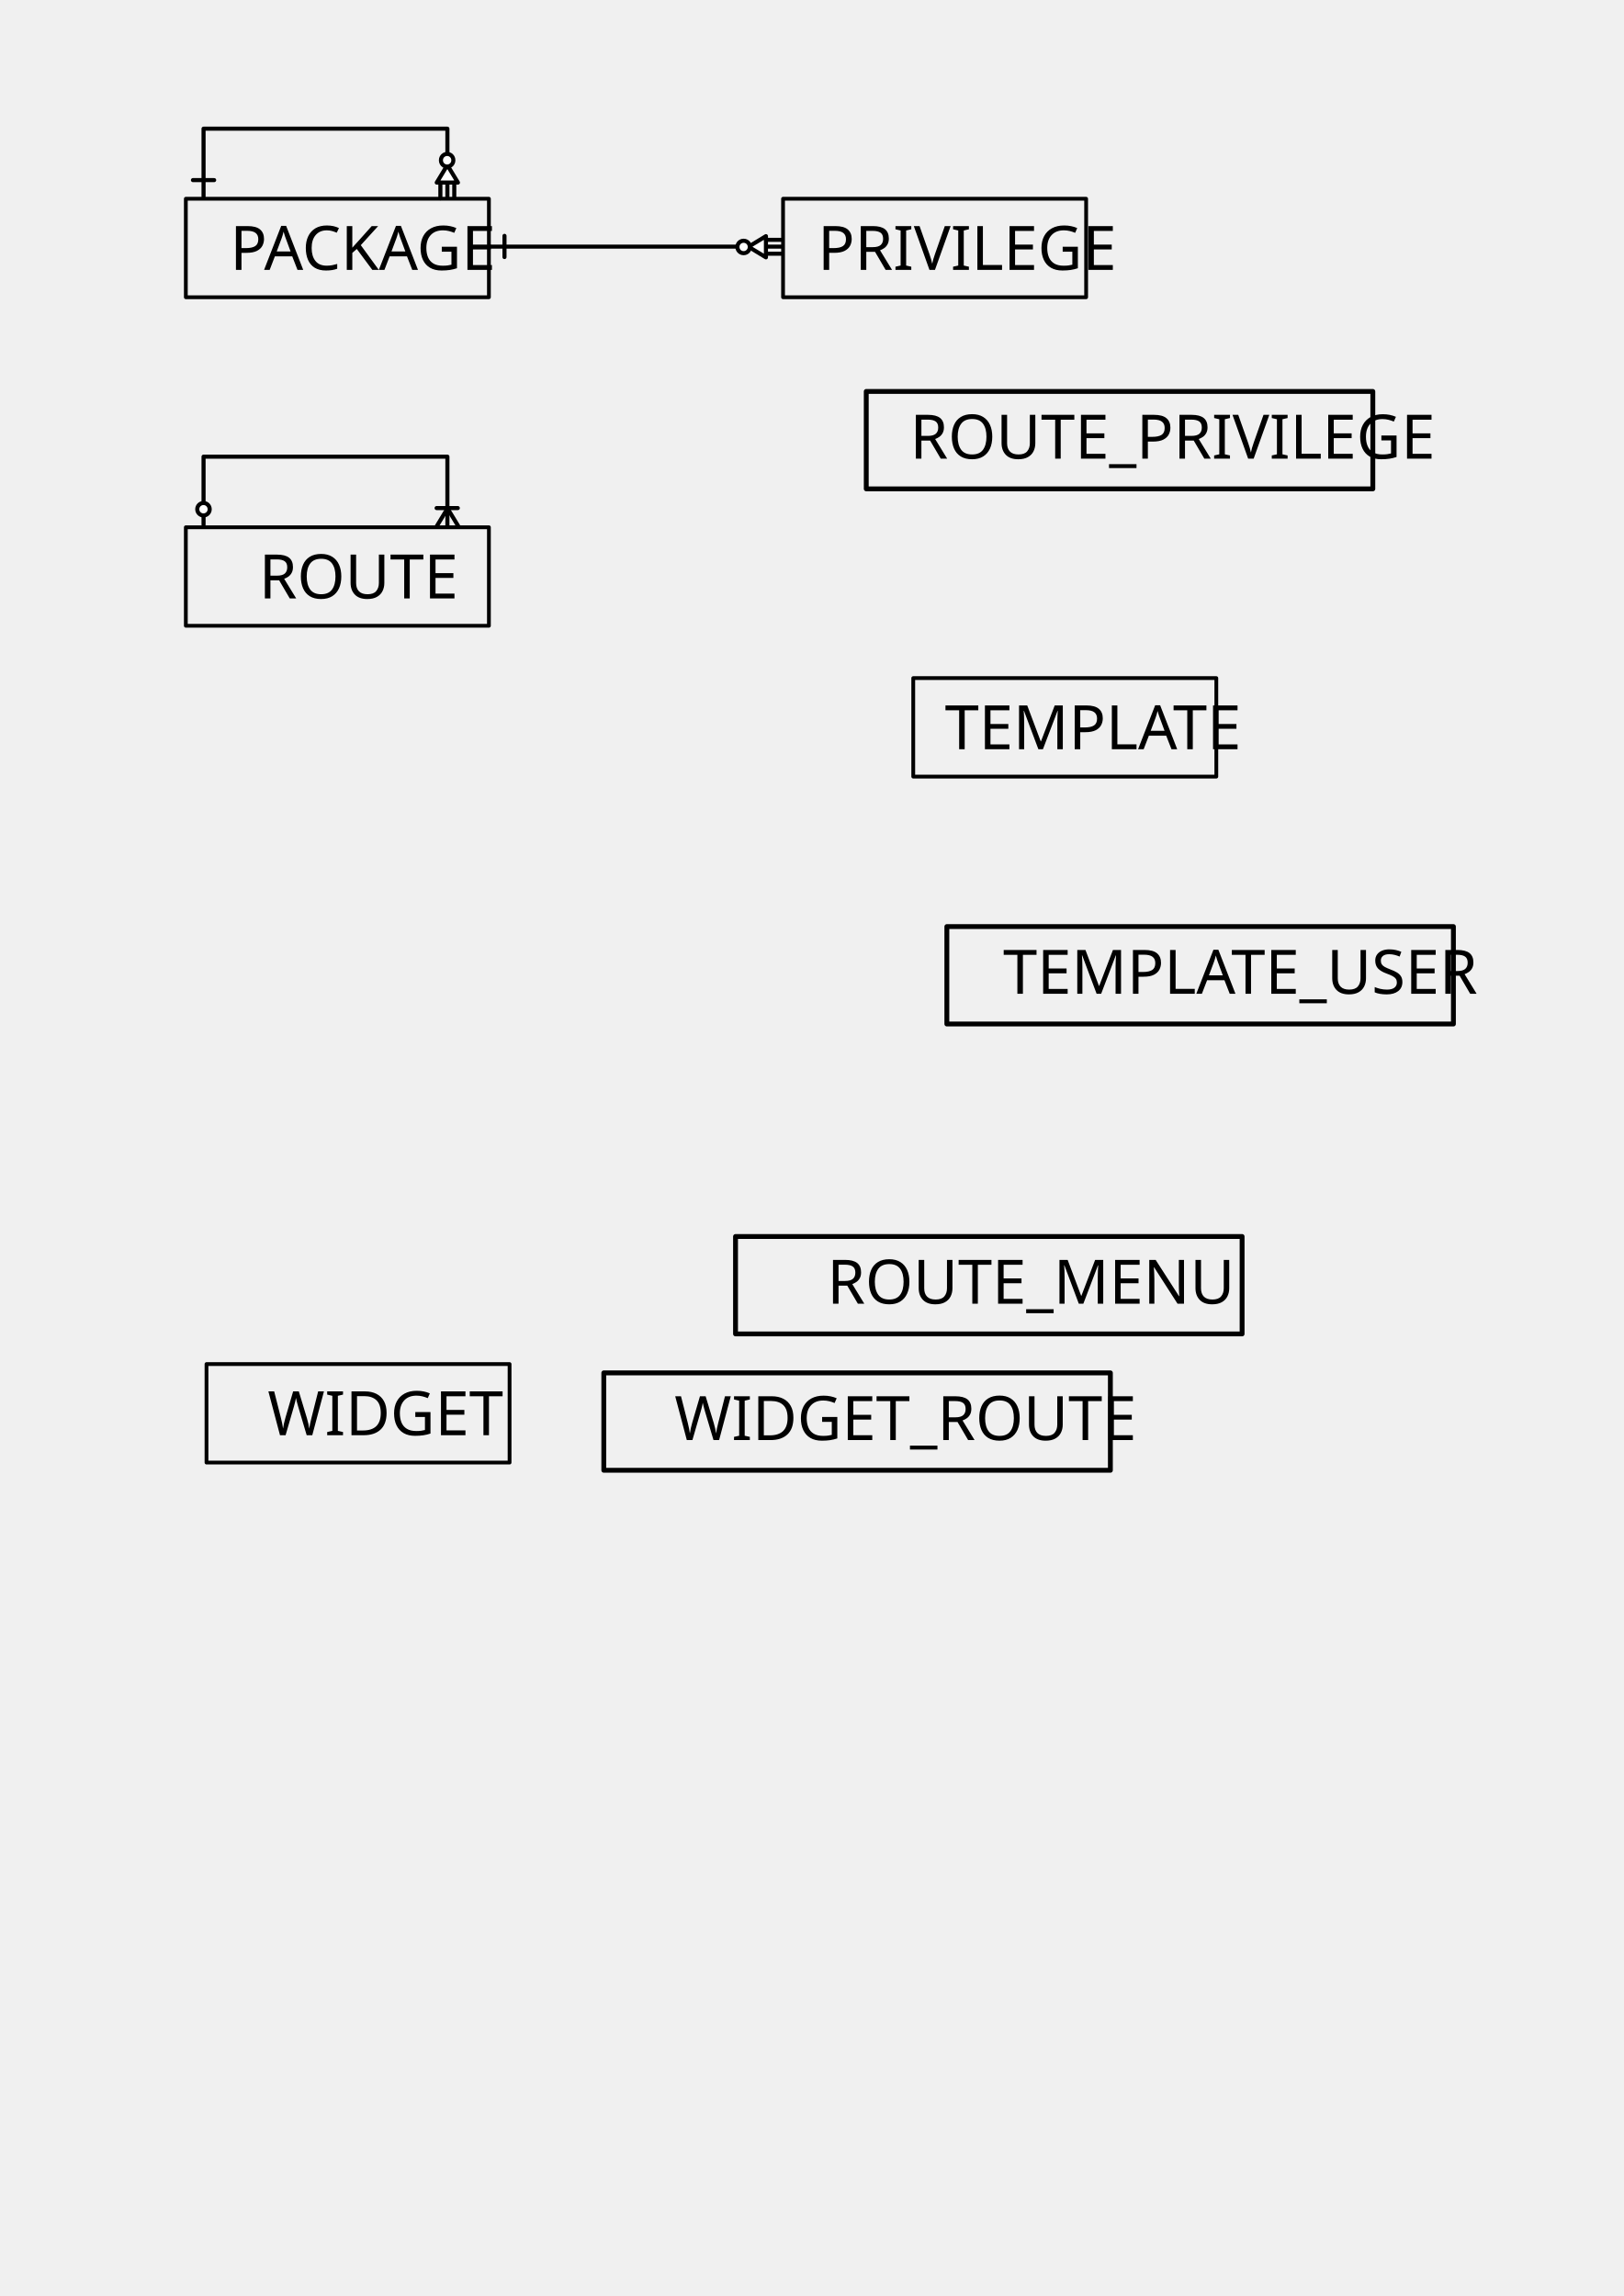
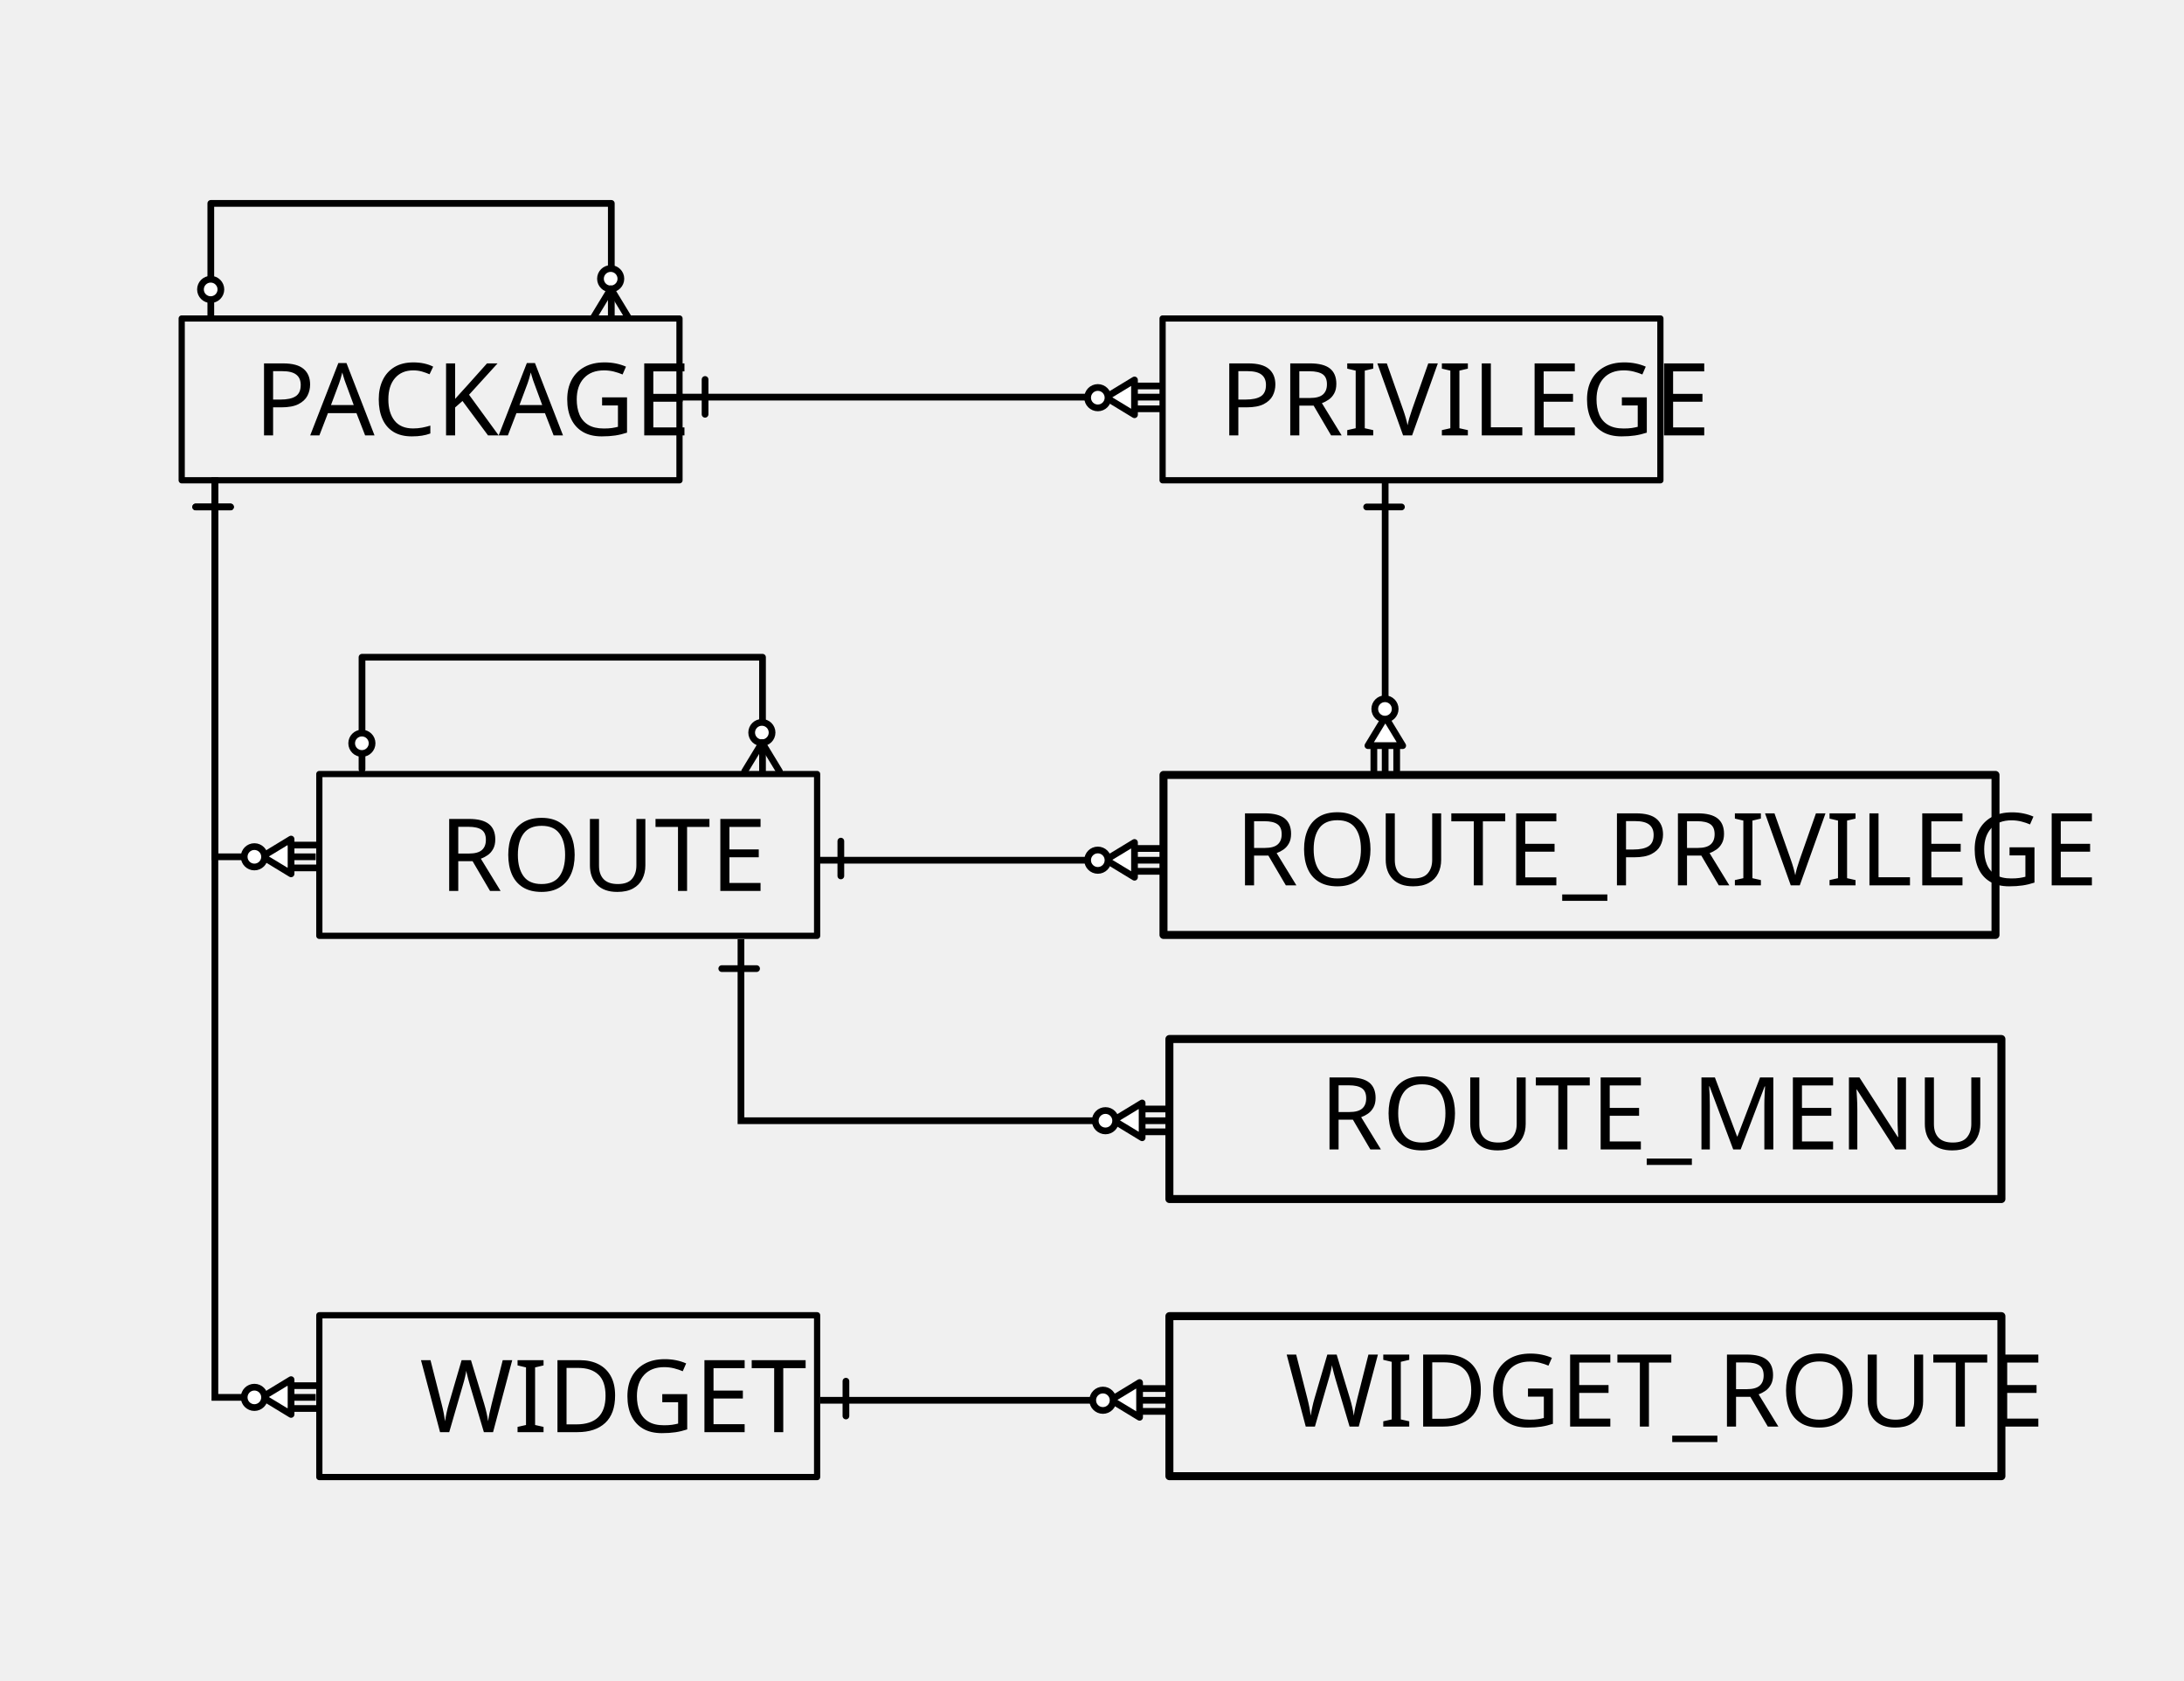
- <svg xmlns="http://www.w3.org/2000/svg" width="210mm" height="297mm" id="svg2" version="1.1">
+ <svg xmlns="http://www.w3.org/2000/svg" width="650" height="500" id="svg2" version="1.1">
  <defs id="defs4" />
-   <g id="layer1">
-     <g id="g3807" transform="translate(42.42641,36.36549)">
-       <rect y="60.804" x="48.412" height="48.151" width="148.151" id="rect3021" style="fill:none;stroke:#000000;stroke-width:1.849;stroke-linecap:round;stroke-linejoin:round;stroke-miterlimit:4;stroke-dasharray:none" />
-       <text id="text2985" y="95.59" x="70.003" style="font-size:30px;font-style:normal;font-variant:normal;font-weight:normal;font-stretch:normal;line-height:125%;letter-spacing:0px;word-spacing:0px;fill:#000000;fill-opacity:1;stroke:none;font-family:Helvetica Neue LT Com;-inkscape-font-specification:Helvetica Neue LT Com" xml:space="preserve">
-         <tspan y="95.59" x="70.003" id="tspan2987">PACKAGE</tspan>
-       </text>
-     </g>
-     <text xml:space="preserve" style="font-size:30px;font-style:normal;font-variant:normal;font-weight:normal;font-stretch:normal;line-height:125%;letter-spacing:0px;word-spacing:0px;fill:#000000;fill-opacity:1;stroke:none;font-family:Helvetica Neue LT Com;-inkscape-font-specification:Helvetica Neue LT Com" x="130.834" y="701.681" id="text3005">
-       <tspan id="tspan3007" x="130.834" y="701.681">WIDGET</tspan>
-     </text>
-     <text xml:space="preserve" style="font-size:30px;font-style:normal;font-variant:normal;font-weight:normal;font-stretch:normal;line-height:125%;letter-spacing:0px;word-spacing:0px;fill:#000000;fill-opacity:1;stroke:none;font-family:Helvetica Neue LT Com;-inkscape-font-specification:Helvetica Neue LT Com" x="490.331" y="485.864" id="text3017">
-       <tspan id="tspan3019" x="490.331" y="485.864">TEMPLATE_USER</tspan>
-     </text>
-     <g id="g3812" transform="translate(-35.35534,42.42641)">
-       <text id="text2989" y="89.529" x="435.061" style="font-size:30px;font-style:normal;font-variant:normal;font-weight:normal;font-stretch:normal;line-height:125%;letter-spacing:0px;word-spacing:0px;fill:#000000;fill-opacity:1;stroke:none;font-family:Helvetica Neue LT Com;-inkscape-font-specification:Helvetica Neue LT Com" xml:space="preserve">
-         <tspan y="89.529" x="435.061" id="tspan2991">PRIVILEGE</tspan>
-       </text>
-       <rect style="fill:none;stroke:#000000;stroke-width:1.849;stroke-linecap:round;stroke-linejoin:round;stroke-miterlimit:4;stroke-dasharray:none" id="rect3791" width="148.151" height="48.151" x="418.128" y="54.743" />
-     </g>
-     <g id="g3817" transform="translate(61.61931,23.23351)">
-       <text id="text2997" y="201.001" x="383.17" style="font-size:30px;font-style:normal;font-variant:normal;font-weight:normal;font-stretch:normal;line-height:125%;letter-spacing:0px;word-spacing:0px;fill:#000000;fill-opacity:1;stroke:none;font-family:Helvetica Neue LT Com;-inkscape-font-specification:Helvetica Neue LT Com" xml:space="preserve">
-         <tspan y="201.001" x="383.17" id="tspan2999">ROUTE_PRIVILEGE</tspan>
-       </text>
-       <rect y="168.145" x="361.824" height="47.622" width="247.622" id="rect3793" style="fill:none;stroke:#000000;stroke-width:2.378;stroke-linecap:round;stroke-linejoin:round;stroke-miterlimit:4;stroke-dasharray:none" />
-     </g>
-     <g id="g3822" transform="translate(-331.33,3.030457)">
-       <text id="text2993" y="289.539" x="457.91" style="font-size:30px;font-style:normal;font-variant:normal;font-weight:normal;font-stretch:normal;line-height:125%;letter-spacing:0px;word-spacing:0px;fill:#000000;fill-opacity:1;stroke:none;font-family:Helvetica Neue LT Com;-inkscape-font-specification:Helvetica Neue LT Com" xml:space="preserve">
-         <tspan y="289.539" x="457.91" id="tspan2995">ROUTE</tspan>
-       </text>
-       <rect style="fill:none;stroke:#000000;stroke-width:1.849;stroke-linecap:round;stroke-linejoin:round;stroke-miterlimit:4;stroke-dasharray:none" id="rect3795" width="148.151" height="48.151" x="422.168" y="254.754" />
-     </g>
-     <g id="g3827">
-       <text id="text3013" y="366.311" x="461.868" style="font-size:30px;font-style:normal;font-variant:normal;font-weight:normal;font-stretch:normal;line-height:125%;letter-spacing:0px;word-spacing:0px;fill:#000000;fill-opacity:1;stroke:none;font-family:Helvetica Neue LT Com;-inkscape-font-specification:Helvetica Neue LT Com" xml:space="preserve">
-         <tspan y="366.311" x="461.868" id="tspan3015">TEMPLATE</tspan>
-       </text>
-       <rect y="331.525" x="446.412" height="48.151" width="148.151" id="rect3797" style="fill:none;stroke:#000000;stroke-width:1.849;stroke-linecap:round;stroke-linejoin:round;stroke-miterlimit:4;stroke-dasharray:none" />
-     </g>
-     <rect y="453.008" x="462.839" height="47.622" width="247.622" id="rect3799" style="fill:none;stroke:#000000;stroke-width:2.378;stroke-linecap:round;stroke-linejoin:round;stroke-miterlimit:4;stroke-dasharray:none" />
-     <g id="g3832">
-       <text id="text3001" y="637.387" x="404.286" style="font-size:30px;font-style:normal;font-variant:normal;font-weight:normal;font-stretch:normal;line-height:125%;letter-spacing:0px;word-spacing:0px;fill:#000000;fill-opacity:1;stroke:none;font-family:Helvetica Neue LT Com;-inkscape-font-specification:Helvetica Neue LT Com" xml:space="preserve">
-         <tspan y="637.387" x="404.286" id="tspan3003">ROUTE_MENU</tspan>
-       </text>
-       <rect y="604.531" x="359.542" height="47.622" width="247.622" id="rect3801" style="fill:none;stroke:#000000;stroke-width:2.378;stroke-linecap:round;stroke-linejoin:round;stroke-miterlimit:4;stroke-dasharray:none" />
-     </g>
-     <g id="g3837">
-       <text id="text3009" y="704.057" x="329.701" style="font-size:30px;font-style:normal;font-variant:normal;font-weight:normal;font-stretch:normal;line-height:125%;letter-spacing:0px;word-spacing:0px;fill:#000000;fill-opacity:1;stroke:none;font-family:Helvetica Neue LT Com;-inkscape-font-specification:Helvetica Neue LT Com" xml:space="preserve">
-         <tspan y="704.057" x="329.701" id="tspan3011">WIDGET_ROUTE</tspan>
-       </text>
-       <rect style="fill:none;stroke:#000000;stroke-width:2.378;stroke-linecap:round;stroke-linejoin:round;stroke-miterlimit:4;stroke-dasharray:none" id="rect3803" width="247.622" height="47.622" x="295.153" y="671.201" />
-     </g>
-     <rect style="fill:none;stroke:#000000;stroke-width:1.849;stroke-linecap:round;stroke-linejoin:round;stroke-miterlimit:4;stroke-dasharray:none" id="rect3805" width="148.151" height="48.151" x="100.94" y="666.896" />
-     <g id="g3869">
-       <path id="path3842" d="m 99.5,96.253 0,-33.335 119.198,0 0,33.966" style="fill:none;stroke:#000000;stroke-width:2;stroke-linecap:round;stroke-linejoin:round;stroke-miterlimit:4;stroke-opacity:1;stroke-dasharray:none;stroke-dashoffset:0" />
-       <path id="path3844" d="m 94.318,88.053 10.357,0" style="fill:none;stroke:#000000;stroke-width:2;stroke-linecap:round;stroke-linejoin:round;stroke-miterlimit:4;stroke-opacity:1;stroke-dasharray:none;stroke-dashoffset:0" />
-       <path id="path3846" d="m 213.495,89.258 5.177,-8.523 5.177,8.523 z" style="fill:#ffffff;stroke:#000000;stroke-width:2;stroke-linecap:round;stroke-linejoin:round;stroke-miterlimit:4;stroke-opacity:1;stroke-dasharray:none;stroke-dashoffset:0" />
-       <path transform="translate(120.5357,-10.80357)" d="m 101.071,89.148 a 3.036,3.036 0 1 1 -6.071,0 3.036,3.036 0 1 1 6.071,0 z" id="path3848" style="fill:#ffffff;stroke:#000000;stroke-width:2;stroke-linecap:round;stroke-linejoin:round;stroke-miterlimit:4;stroke-opacity:1;stroke-dasharray:none;stroke-dashoffset:0" />
-       <path style="fill:#ffffff;fill-opacity:1;fill-rule:evenodd;stroke:#000000;stroke-width:2;stroke-linecap:round;stroke-linejoin:round;stroke-miterlimit:4;stroke-opacity:1;stroke-dasharray:none;stroke-dashoffset:0" d="m 222.058,89.326 0,7.321" id="path3943" />
-       <path style="fill:#ffffff;fill-opacity:1;fill-rule:evenodd;stroke:#000000;stroke-width:2;stroke-linecap:round;stroke-linejoin:round;stroke-miterlimit:4;stroke-opacity:1;stroke-dasharray:none;stroke-dashoffset:0" d="m 215.263,89.353 0,7.589" id="path3945" />
+   <g id="layer1" transform="translate(0,-552.36)">
+     <g id="g4040" transform="translate(-36.76017,549.9667)">
+       <g transform="translate(42.42641,36.36549)" id="g3807">
+         <rect style="fill:none;stroke:#000000;stroke-width:1.849;stroke-linecap:round;stroke-linejoin:round;stroke-miterlimit:4;stroke-dasharray:none" id="rect3021" width="148.151" height="48.151" x="48.412" y="60.804" />
+         <text xml:space="preserve" style="font-size:30px;font-style:normal;font-variant:normal;font-weight:normal;font-stretch:normal;line-height:125%;letter-spacing:0px;word-spacing:0px;fill:#000000;fill-opacity:1;stroke:none;font-family:Helvetica Neue LT Com;-inkscape-font-specification:Helvetica Neue LT Com" x="70.003" y="95.59" id="text2985">
+           <tspan id="tspan2987" x="70.003" y="95.59">PACKAGE</tspan>
+         </text>
+       </g>
+       <g transform="translate(-35.35534,42.42641)" id="g3812">
+         <text xml:space="preserve" style="font-size:30px;font-style:normal;font-variant:normal;font-weight:normal;font-stretch:normal;line-height:125%;letter-spacing:0px;word-spacing:0px;fill:#000000;fill-opacity:1;stroke:none;font-family:Helvetica Neue LT Com;-inkscape-font-specification:Helvetica Neue LT Com" x="435.061" y="89.529" id="text2989">
+           <tspan id="tspan2991" x="435.061" y="89.529">PRIVILEGE</tspan>
+         </text>
+         <rect y="54.743" x="418.128" height="48.151" width="148.151" id="rect3791" style="fill:none;stroke:#000000;stroke-width:1.849;stroke-linecap:round;stroke-linejoin:round;stroke-miterlimit:4;stroke-dasharray:none" />
+       </g>
+       <g transform="translate(21.21318,64.85282)" id="g3817">
+         <text xml:space="preserve" style="font-size:30px;font-style:normal;font-variant:normal;font-weight:normal;font-stretch:normal;line-height:125%;letter-spacing:0px;word-spacing:0px;fill:#000000;fill-opacity:1;stroke:none;font-family:Helvetica Neue LT Com;-inkscape-font-specification:Helvetica Neue LT Com" x="383.17" y="201.001" id="text2997">
+           <tspan id="tspan2999" x="383.17" y="201.001">ROUTE_PRIVILEGE</tspan>
+         </text>
+         <rect style="fill:none;stroke:#000000;stroke-width:2.378;stroke-linecap:round;stroke-linejoin:round;stroke-miterlimit:4;stroke-dasharray:none" id="rect3793" width="247.622" height="47.622" x="361.824" y="168.145" />
+       </g>
+       <g transform="translate(-290.3706,-22.02031)" id="g3822">
+         <text xml:space="preserve" style="font-size:30px;font-style:normal;font-variant:normal;font-weight:normal;font-stretch:normal;line-height:125%;letter-spacing:0px;word-spacing:0px;fill:#000000;fill-opacity:1;stroke:none;font-family:Helvetica Neue LT Com;-inkscape-font-specification:Helvetica Neue LT Com" x="457.91" y="289.539" id="text2993">
+           <tspan id="tspan2995" x="457.91" y="289.539">ROUTE</tspan>
+         </text>
+         <rect y="254.754" x="422.168" height="48.151" width="148.151" id="rect3795" style="fill:none;stroke:#000000;stroke-width:1.849;stroke-linecap:round;stroke-linejoin:round;stroke-miterlimit:4;stroke-dasharray:none" />
+       </g>
+       <g transform="translate(25.25381,-292.9442)" id="g3832">
+         <text xml:space="preserve" style="font-size:30px;font-style:normal;font-variant:normal;font-weight:normal;font-stretch:normal;line-height:125%;letter-spacing:0px;word-spacing:0px;fill:#000000;fill-opacity:1;stroke:none;font-family:Helvetica Neue LT Com;-inkscape-font-specification:Helvetica Neue LT Com" x="404.286" y="637.387" id="text3001">
+           <tspan id="tspan3003" x="404.286" y="637.387">ROUTE_MENU</tspan>
+         </text>
+         <rect style="fill:none;stroke:#000000;stroke-width:2.378;stroke-linecap:round;stroke-linejoin:round;stroke-miterlimit:4;stroke-dasharray:none" id="rect3801" width="247.622" height="47.622" x="359.542" y="604.531" />
+       </g>
+       <g transform="translate(89.64209,-277.1429)" id="g3837">
+         <text xml:space="preserve" style="font-size:30px;font-style:normal;font-variant:normal;font-weight:normal;font-stretch:normal;line-height:125%;letter-spacing:0px;word-spacing:0px;fill:#000000;fill-opacity:1;stroke:none;font-family:Helvetica Neue LT Com;-inkscape-font-specification:Helvetica Neue LT Com" x="329.701" y="704.057" id="text3009">
+           <tspan id="tspan3011" x="329.701" y="704.057">WIDGET_ROUTE</tspan>
+         </text>
+         <rect y="671.201" x="295.153" height="47.622" width="247.622" id="rect3803" style="fill:none;stroke:#000000;stroke-width:2.378;stroke-linecap:round;stroke-linejoin:round;stroke-miterlimit:4;stroke-dasharray:none" />
+       </g>
+       <g transform="translate(30.85788,-273.1023)" id="g3986">
+         <text xml:space="preserve" style="font-size:30px;font-style:normal;font-variant:normal;font-weight:normal;font-stretch:normal;line-height:125%;letter-spacing:0px;word-spacing:0px;fill:#000000;fill-opacity:1;stroke:none;font-family:Helvetica Neue LT Com;-inkscape-font-specification:Helvetica Neue LT Com" x="130.834" y="701.681" id="text3005">
+           <tspan id="tspan3007" x="130.834" y="701.681">WIDGET</tspan>
+         </text>
+         <rect style="fill:none;stroke:#000000;stroke-width:1.849;stroke-linecap:round;stroke-linejoin:round;stroke-miterlimit:4;stroke-dasharray:none" id="rect3805" width="148.151" height="48.151" x="100.94" y="666.896" />
+       </g>
      <path style="fill:none;stroke:#000000;stroke-width:2;stroke-linecap:round;stroke-linejoin:round;stroke-miterlimit:4;stroke-opacity:1;stroke-dasharray:none;stroke-dashoffset:0" d="m 246.603,125.675 0,-10.357" id="path3991" />
-     </g>
-     <g id="g3875" transform="translate(0,160.3448)">
-       <path style="fill:none;stroke:#000000;stroke-width:2;stroke-linecap:round;stroke-linejoin:round;stroke-miterlimit:4;stroke-opacity:1;stroke-dasharray:none;stroke-dashoffset:0" d="m 99.5,96.253 0,-33.335 119.198,0 0,33.966" id="path3877" />
-       <path style="fill:none;stroke:#000000;stroke-width:2;stroke-linecap:round;stroke-linejoin:round;stroke-miterlimit:4;stroke-opacity:1;stroke-dasharray:none;stroke-dashoffset:0" d="m 213.425,88.053 10.357,0" id="path3879" />
-       <path style="fill:none;stroke:#000000;stroke-width:2;stroke-linecap:round;stroke-linejoin:round;stroke-miterlimit:4;stroke-opacity:1;stroke-dasharray:none;stroke-dashoffset:0" d="m 213.584,96.758 5.177,-8.523 5.177,8.523" id="path3881" />
-       <path style="fill:#ffffff;stroke:#000000;stroke-width:2;stroke-linecap:round;stroke-linejoin:round;stroke-miterlimit:4;stroke-opacity:1;stroke-dasharray:none;stroke-dashoffset:0" id="path3883" d="m 101.071,89.148 c 0,1.677 -1.359,3.036 -3.036,3.036 -1.677,0 -3.036,-1.359 -3.036,-3.036 0,-1.677 1.359,-3.036 3.036,-3.036 1.677,0 3.036,1.359 3.036,3.036 z" transform="translate(1.428571,-0.5357143)" />
-     </g>
-     <path style="fill:#ffffff;fill-opacity:1;fill-rule:evenodd;stroke:#000000;stroke-width:2;stroke-linecap:round;stroke-linejoin:round;stroke-miterlimit:4;stroke-opacity:1;stroke-dasharray:none;stroke-dashoffset:0" d="m 239.288,120.576 143.128,0" id="path3885" />
-     <g transform="matrix(0,-1,1,0,285.1486,339.3096)" id="g3955">
-       <path id="path3947" d="m 213.495,89.258 5.177,-8.523 5.177,8.523 z" style="fill:#ffffff;stroke:#000000;stroke-width:2;stroke-linecap:round;stroke-linejoin:round;stroke-miterlimit:4;stroke-opacity:1;stroke-dasharray:none;stroke-dashoffset:0" />
-       <path transform="translate(120.5357,-10.80357)" d="m 101.071,89.148 c 0,1.677 -1.359,3.036 -3.036,3.036 -1.677,0 -3.036,-1.359 -3.036,-3.036 0,-1.677 1.359,-3.036 3.036,-3.036 1.677,0 3.036,1.359 3.036,3.036 z" id="path3949" style="fill:#ffffff;stroke:#000000;stroke-width:2;stroke-linecap:round;stroke-linejoin:round;stroke-miterlimit:4;stroke-opacity:1;stroke-dasharray:none;stroke-dashoffset:0" />
-       <path style="fill:#ffffff;fill-opacity:1;fill-rule:evenodd;stroke:#000000;stroke-width:2;stroke-linecap:round;stroke-linejoin:round;stroke-miterlimit:4;stroke-opacity:1;stroke-dasharray:none;stroke-dashoffset:0" d="m 222.058,89.326 0,7.321" id="path3951" />
-       <path style="fill:#ffffff;fill-opacity:1;fill-rule:evenodd;stroke:#000000;stroke-width:2;stroke-linecap:round;stroke-linejoin:round;stroke-miterlimit:4;stroke-opacity:1;stroke-dasharray:none;stroke-dashoffset:0" d="m 215.263,89.353 0,7.589" id="path3953" />
+       <path id="path3885" d="m 239.288,120.576 143.128,0" style="fill:#ffffff;fill-opacity:1;fill-rule:evenodd;stroke:#000000;stroke-width:2;stroke-linecap:round;stroke-linejoin:round;stroke-miterlimit:4;stroke-opacity:1;stroke-dasharray:none;stroke-dashoffset:0" />
+       <g id="g3955" transform="matrix(0,-1,1,0,285.1486,339.3096)">
+         <path style="fill:#ffffff;stroke:#000000;stroke-width:2;stroke-linecap:round;stroke-linejoin:round;stroke-miterlimit:4;stroke-opacity:1;stroke-dasharray:none;stroke-dashoffset:0" d="m 213.495,89.258 5.177,-8.523 5.177,8.523 z" id="path3947" />
+         <path style="fill:#ffffff;stroke:#000000;stroke-width:2;stroke-linecap:round;stroke-linejoin:round;stroke-miterlimit:4;stroke-opacity:1;stroke-dasharray:none;stroke-dashoffset:0" id="path3949" d="m 101.071,89.148 c 0,1.677 -1.359,3.036 -3.036,3.036 -1.677,0 -3.036,-1.359 -3.036,-3.036 0,-1.677 1.359,-3.036 3.036,-3.036 1.677,0 3.036,1.359 3.036,3.036 z" transform="translate(120.5357,-10.80357)" />
+         <path id="path3951" d="m 222.058,89.326 0,7.321" style="fill:#ffffff;fill-opacity:1;fill-rule:evenodd;stroke:#000000;stroke-width:2;stroke-linecap:round;stroke-linejoin:round;stroke-miterlimit:4;stroke-opacity:1;stroke-dasharray:none;stroke-dashoffset:0" />
+         <path id="path3953" d="m 215.263,89.353 0,7.589" style="fill:#ffffff;fill-opacity:1;fill-rule:evenodd;stroke:#000000;stroke-width:2;stroke-linecap:round;stroke-linejoin:round;stroke-miterlimit:4;stroke-opacity:1;stroke-dasharray:none;stroke-dashoffset:0" />
+       </g>
+       <g id="g3146">
+         <path style="fill:none;stroke:#000000;stroke-width:2;stroke-linecap:round;stroke-linejoin:round;stroke-miterlimit:4;stroke-opacity:1;stroke-dasharray:none;stroke-dashoffset:0" d="m 99.5,96.253 0,-33.335 119.198,0 0,33.966" id="path3842" />
+         <path style="fill:#ffffff;stroke:#000000;stroke-width:2;stroke-linecap:round;stroke-linejoin:round;stroke-miterlimit:4;stroke-opacity:1;stroke-dasharray:none;stroke-dashoffset:0" id="path3848" d="m 101.071,89.148 c 0,1.677 -1.359,3.036 -3.036,3.036 -1.677,0 -3.036,-1.359 -3.036,-3.036 0,-1.677 1.359,-3.036 3.036,-3.036 1.677,0 3.036,1.359 3.036,3.036 z" transform="translate(1.428567,-0.6249955)" />
+         <path style="fill:#ffffff;stroke:#000000;stroke-width:2;stroke-linecap:round;stroke-linejoin:round;stroke-miterlimit:4;stroke-opacity:1;stroke-dasharray:none;stroke-dashoffset:0" id="path3139" d="m 101.071,89.148 c 0,1.677 -1.359,3.036 -3.036,3.036 -1.677,0 -3.036,-1.359 -3.036,-3.036 0,-1.677 1.359,-3.036 3.036,-3.036 1.677,0 3.036,1.359 3.036,3.036 z" transform="translate(120.4744,-3.808197)" />
+         <path style="fill:none;stroke:#000000;stroke-width:2;stroke-linecap:round;stroke-linejoin:round;stroke-miterlimit:4;stroke-opacity:1;stroke-dasharray:none;stroke-dashoffset:0" d="m 213.385,96.862 5.177,-8.523 5.177,8.523" id="path3141" />
+       </g>
+       <g transform="translate(45,135.0584)" id="g3152">
+         <path id="path3154" d="m 99.5,96.253 0,-33.335 119.198,0 0,33.966" style="fill:none;stroke:#000000;stroke-width:2;stroke-linecap:round;stroke-linejoin:round;stroke-miterlimit:4;stroke-opacity:1;stroke-dasharray:none;stroke-dashoffset:0" />
+         <path transform="translate(1.428567,-0.6249955)" d="m 101.071,89.148 c 0,1.677 -1.359,3.036 -3.036,3.036 -1.677,0 -3.036,-1.359 -3.036,-3.036 0,-1.677 1.359,-3.036 3.036,-3.036 1.677,0 3.036,1.359 3.036,3.036 z" id="path3156" style="fill:#ffffff;stroke:#000000;stroke-width:2;stroke-linecap:round;stroke-linejoin:round;stroke-miterlimit:4;stroke-opacity:1;stroke-dasharray:none;stroke-dashoffset:0" />
+         <path transform="translate(120.4744,-3.808197)" d="m 101.071,89.148 c 0,1.677 -1.359,3.036 -3.036,3.036 -1.677,0 -3.036,-1.359 -3.036,-3.036 0,-1.677 1.359,-3.036 3.036,-3.036 1.677,0 3.036,1.359 3.036,3.036 z" id="path3158" style="fill:#ffffff;stroke:#000000;stroke-width:2;stroke-linecap:round;stroke-linejoin:round;stroke-miterlimit:4;stroke-opacity:1;stroke-dasharray:none;stroke-dashoffset:0" />
+         <path id="path3160" d="m 213.385,96.862 5.177,-8.523 5.177,8.523" style="fill:none;stroke:#000000;stroke-width:2;stroke-linecap:round;stroke-linejoin:round;stroke-miterlimit:4;stroke-opacity:1;stroke-dasharray:none;stroke-dashoffset:0" />
+       </g>
+       <g id="g4015">
+         <path style="fill:none;stroke:#000000;stroke-width:2;stroke-miterlimit:4;stroke-dasharray:none" d="m 100.714,144.505 0,112.857 30,0" id="path3162" />
+         <path id="path3932" d="m 95,153.255 10.357,0" style="fill:none;stroke:#000000;stroke-width:2;stroke-linecap:round;stroke-linejoin:round;stroke-miterlimit:4;stroke-opacity:1;stroke-dasharray:none;stroke-dashoffset:0" />
+         <g id="g3934" transform="matrix(0,-1,1,0,34.12567,475.9327)">
+           <path style="fill:#ffffff;stroke:#000000;stroke-width:2;stroke-linecap:round;stroke-linejoin:round;stroke-miterlimit:4;stroke-opacity:1;stroke-dasharray:none;stroke-dashoffset:0" d="m 213.495,89.258 5.177,-8.523 5.177,8.523 z" id="path3936" />
+           <path style="fill:#ffffff;stroke:#000000;stroke-width:2;stroke-linecap:round;stroke-linejoin:round;stroke-miterlimit:4;stroke-opacity:1;stroke-dasharray:none;stroke-dashoffset:0" id="path3938" d="m 101.071,89.148 c 0,1.677 -1.359,3.036 -3.036,3.036 -1.677,0 -3.036,-1.359 -3.036,-3.036 0,-1.677 1.359,-3.036 3.036,-3.036 1.677,0 3.036,1.359 3.036,3.036 z" transform="translate(120.5357,-10.80357)" />
+           <path id="path3940" d="m 222.058,89.326 0,7.321" style="fill:#ffffff;fill-opacity:1;fill-rule:evenodd;stroke:#000000;stroke-width:2;stroke-linecap:round;stroke-linejoin:round;stroke-miterlimit:4;stroke-opacity:1;stroke-dasharray:none;stroke-dashoffset:0" />
+           <path id="path3942" d="m 215.263,89.353 0,7.589" style="fill:#ffffff;fill-opacity:1;fill-rule:evenodd;stroke:#000000;stroke-width:2;stroke-linecap:round;stroke-linejoin:round;stroke-miterlimit:4;stroke-opacity:1;stroke-dasharray:none;stroke-dashoffset:0" />
+         </g>
+       </g>
+       <path id="path3944" d="m 280.317,258.382 102.025,0" style="fill:none;stroke:#000000;stroke-width:2;stroke-linecap:square;stroke-linejoin:miter;stroke-miterlimit:4;stroke-opacity:1;stroke-dasharray:none;stroke-dashoffset:0" />
+       <path id="path3946" d="m 449.013,145.753 0,86.365" style="fill:none;stroke:#000000;stroke-width:2;stroke-linecap:square;stroke-linejoin:miter;stroke-miterlimit:4;stroke-opacity:1;stroke-dasharray:none;stroke-dashoffset:0" />
+       <g id="g3948" transform="matrix(0,-1,1,0,285.1486,476.9429)">
+         <path style="fill:#ffffff;stroke:#000000;stroke-width:2;stroke-linecap:round;stroke-linejoin:round;stroke-miterlimit:4;stroke-opacity:1;stroke-dasharray:none;stroke-dashoffset:0" d="m 213.495,89.258 5.177,-8.523 5.177,8.523 z" id="path3950" />
+         <path style="fill:#ffffff;stroke:#000000;stroke-width:2;stroke-linecap:round;stroke-linejoin:round;stroke-miterlimit:4;stroke-opacity:1;stroke-dasharray:none;stroke-dashoffset:0" id="path3952" d="m 101.071,89.148 c 0,1.677 -1.359,3.036 -3.036,3.036 -1.677,0 -3.036,-1.359 -3.036,-3.036 0,-1.677 1.359,-3.036 3.036,-3.036 1.677,0 3.036,1.359 3.036,3.036 z" transform="translate(120.5357,-10.80357)" />
+         <path id="path3954" d="m 222.058,89.326 0,7.321" style="fill:#ffffff;fill-opacity:1;fill-rule:evenodd;stroke:#000000;stroke-width:2;stroke-linecap:round;stroke-linejoin:round;stroke-miterlimit:4;stroke-opacity:1;stroke-dasharray:none;stroke-dashoffset:0" />
+         <path id="path3956" d="m 215.263,89.353 0,7.589" style="fill:#ffffff;fill-opacity:1;fill-rule:evenodd;stroke:#000000;stroke-width:2;stroke-linecap:round;stroke-linejoin:round;stroke-miterlimit:4;stroke-opacity:1;stroke-dasharray:none;stroke-dashoffset:0" />
+       </g>
+       <path id="path3958" d="m 287.01,263.056 0,-10.357" style="fill:none;stroke:#000000;stroke-width:2;stroke-linecap:round;stroke-linejoin:round;stroke-miterlimit:4;stroke-opacity:1;stroke-dasharray:none;stroke-dashoffset:0" />
+       <path id="path3960" d="m 443.503,153.255 10.357,0" style="fill:none;stroke:#000000;stroke-width:2;stroke-linecap:round;stroke-linejoin:round;stroke-miterlimit:4;stroke-opacity:1;stroke-dasharray:none;stroke-dashoffset:0" />
+       <g transform="translate(230.3837,135.0227)" id="g3962">
+         <path id="path3964" d="m 213.495,89.258 5.177,-8.523 5.177,8.523 z" style="fill:#ffffff;stroke:#000000;stroke-width:2;stroke-linecap:round;stroke-linejoin:round;stroke-miterlimit:4;stroke-opacity:1;stroke-dasharray:none;stroke-dashoffset:0" />
+         <path transform="translate(120.5357,-10.80357)" d="m 101.071,89.148 c 0,1.677 -1.359,3.036 -3.036,3.036 -1.677,0 -3.036,-1.359 -3.036,-3.036 0,-1.677 1.359,-3.036 3.036,-3.036 1.677,0 3.036,1.359 3.036,3.036 z" id="path3966" style="fill:#ffffff;stroke:#000000;stroke-width:2;stroke-linecap:round;stroke-linejoin:round;stroke-miterlimit:4;stroke-opacity:1;stroke-dasharray:none;stroke-dashoffset:0" />
+         <path style="fill:#ffffff;fill-opacity:1;fill-rule:evenodd;stroke:#000000;stroke-width:2;stroke-linecap:round;stroke-linejoin:round;stroke-miterlimit:4;stroke-opacity:1;stroke-dasharray:none;stroke-dashoffset:0" d="m 222.058,89.326 0,7.321" id="path3968" />
+         <path style="fill:#ffffff;fill-opacity:1;fill-rule:evenodd;stroke:#000000;stroke-width:2;stroke-linecap:round;stroke-linejoin:round;stroke-miterlimit:4;stroke-opacity:1;stroke-dasharray:none;stroke-dashoffset:0" d="m 215.263,89.353 0,7.589" id="path3970" />
+       </g>
+       <path style="fill:none;stroke:#000000;stroke-width:2;stroke-miterlimit:4;stroke-dasharray:none" d="m 257.288,281.886 0,54.016 127.227,0" id="path3972" />
+       <path id="path3974" d="m 251.574,290.636 10.357,0" style="fill:none;stroke:#000000;stroke-width:2;stroke-linecap:round;stroke-linejoin:round;stroke-miterlimit:4;stroke-opacity:1;stroke-dasharray:none;stroke-dashoffset:0" />
+       <g id="g3976" transform="matrix(0,-1,1,0,287.4214,554.4721)">
+         <path style="fill:#ffffff;stroke:#000000;stroke-width:2;stroke-linecap:round;stroke-linejoin:round;stroke-miterlimit:4;stroke-opacity:1;stroke-dasharray:none;stroke-dashoffset:0" d="m 213.495,89.258 5.177,-8.523 5.177,8.523 z" id="path3978" />
+         <path style="fill:#ffffff;stroke:#000000;stroke-width:2;stroke-linecap:round;stroke-linejoin:round;stroke-miterlimit:4;stroke-opacity:1;stroke-dasharray:none;stroke-dashoffset:0" id="path3980" d="m 101.071,89.148 c 0,1.677 -1.359,3.036 -3.036,3.036 -1.677,0 -3.036,-1.359 -3.036,-3.036 0,-1.677 1.359,-3.036 3.036,-3.036 1.677,0 3.036,1.359 3.036,3.036 z" transform="translate(120.5357,-10.80357)" />
+         <path id="path3982" d="m 222.058,89.326 0,7.321" style="fill:#ffffff;fill-opacity:1;fill-rule:evenodd;stroke:#000000;stroke-width:2;stroke-linecap:round;stroke-linejoin:round;stroke-miterlimit:4;stroke-opacity:1;stroke-dasharray:none;stroke-dashoffset:0" />
+         <path id="path3984" d="m 215.263,89.353 0,7.589" style="fill:#ffffff;fill-opacity:1;fill-rule:evenodd;stroke:#000000;stroke-width:2;stroke-linecap:round;stroke-linejoin:round;stroke-miterlimit:4;stroke-opacity:1;stroke-dasharray:none;stroke-dashoffset:0" />
+       </g>
+       <g transform="translate(1.515229,160.7143)" id="g4006">
+         <path id="path3992" d="m 280.317,258.382 102.025,0" style="fill:none;stroke:#000000;stroke-width:2;stroke-linecap:square;stroke-linejoin:miter;stroke-miterlimit:4;stroke-opacity:1;stroke-dasharray:none;stroke-dashoffset:0" />
+         <g id="g3994" transform="matrix(0,-1,1,0,285.1486,476.9429)">
+           <path style="fill:#ffffff;stroke:#000000;stroke-width:2;stroke-linecap:round;stroke-linejoin:round;stroke-miterlimit:4;stroke-opacity:1;stroke-dasharray:none;stroke-dashoffset:0" d="m 213.495,89.258 5.177,-8.523 5.177,8.523 z" id="path3996" />
+           <path style="fill:#ffffff;stroke:#000000;stroke-width:2;stroke-linecap:round;stroke-linejoin:round;stroke-miterlimit:4;stroke-opacity:1;stroke-dasharray:none;stroke-dashoffset:0" id="path3998" d="m 101.071,89.148 c 0,1.677 -1.359,3.036 -3.036,3.036 -1.677,0 -3.036,-1.359 -3.036,-3.036 0,-1.677 1.359,-3.036 3.036,-3.036 1.677,0 3.036,1.359 3.036,3.036 z" transform="translate(120.5357,-10.80357)" />
+           <path id="path4000" d="m 222.058,89.326 0,7.321" style="fill:#ffffff;fill-opacity:1;fill-rule:evenodd;stroke:#000000;stroke-width:2;stroke-linecap:round;stroke-linejoin:round;stroke-miterlimit:4;stroke-opacity:1;stroke-dasharray:none;stroke-dashoffset:0" />
+           <path id="path4002" d="m 215.263,89.353 0,7.589" style="fill:#ffffff;fill-opacity:1;fill-rule:evenodd;stroke:#000000;stroke-width:2;stroke-linecap:round;stroke-linejoin:round;stroke-miterlimit:4;stroke-opacity:1;stroke-dasharray:none;stroke-dashoffset:0" />
+         </g>
+         <path id="path4004" d="m 287.01,263.056 0,-10.357" style="fill:none;stroke:#000000;stroke-width:2;stroke-linecap:round;stroke-linejoin:round;stroke-miterlimit:4;stroke-opacity:1;stroke-dasharray:none;stroke-dashoffset:0" />
+       </g>
+       <g id="g4024">
+         <path id="path4026" d="m 100.714,144.505 0,273.724 30,0" style="fill:none;stroke:#000000;stroke-width:2;stroke-miterlimit:4;stroke-dasharray:none" />
+         <path style="fill:none;stroke:#000000;stroke-width:2;stroke-linecap:round;stroke-linejoin:round;stroke-miterlimit:4;stroke-opacity:1;stroke-dasharray:none;stroke-dashoffset:0" d="m 95,153.255 10.357,0" id="path4028" />
+         <g transform="matrix(0,-1,1,0,34.12567,636.7995)" id="g4030">
+           <path id="path4032" d="m 213.495,89.258 5.177,-8.523 5.177,8.523 z" style="fill:#ffffff;stroke:#000000;stroke-width:2;stroke-linecap:round;stroke-linejoin:round;stroke-miterlimit:4;stroke-opacity:1;stroke-dasharray:none;stroke-dashoffset:0" />
+           <path transform="translate(120.5357,-10.80357)" d="m 101.071,89.148 c 0,1.677 -1.359,3.036 -3.036,3.036 -1.677,0 -3.036,-1.359 -3.036,-3.036 0,-1.677 1.359,-3.036 3.036,-3.036 1.677,0 3.036,1.359 3.036,3.036 z" id="path4034" style="fill:#ffffff;stroke:#000000;stroke-width:2;stroke-linecap:round;stroke-linejoin:round;stroke-miterlimit:4;stroke-opacity:1;stroke-dasharray:none;stroke-dashoffset:0" />
+           <path style="fill:#ffffff;fill-opacity:1;fill-rule:evenodd;stroke:#000000;stroke-width:2;stroke-linecap:round;stroke-linejoin:round;stroke-miterlimit:4;stroke-opacity:1;stroke-dasharray:none;stroke-dashoffset:0" d="m 222.058,89.326 0,7.321" id="path4036" />
+           <path style="fill:#ffffff;fill-opacity:1;fill-rule:evenodd;stroke:#000000;stroke-width:2;stroke-linecap:round;stroke-linejoin:round;stroke-miterlimit:4;stroke-opacity:1;stroke-dasharray:none;stroke-dashoffset:0" d="m 215.263,89.353 0,7.589" id="path4038" />
+         </g>
+       </g>
    </g>
  </g>
</svg>
